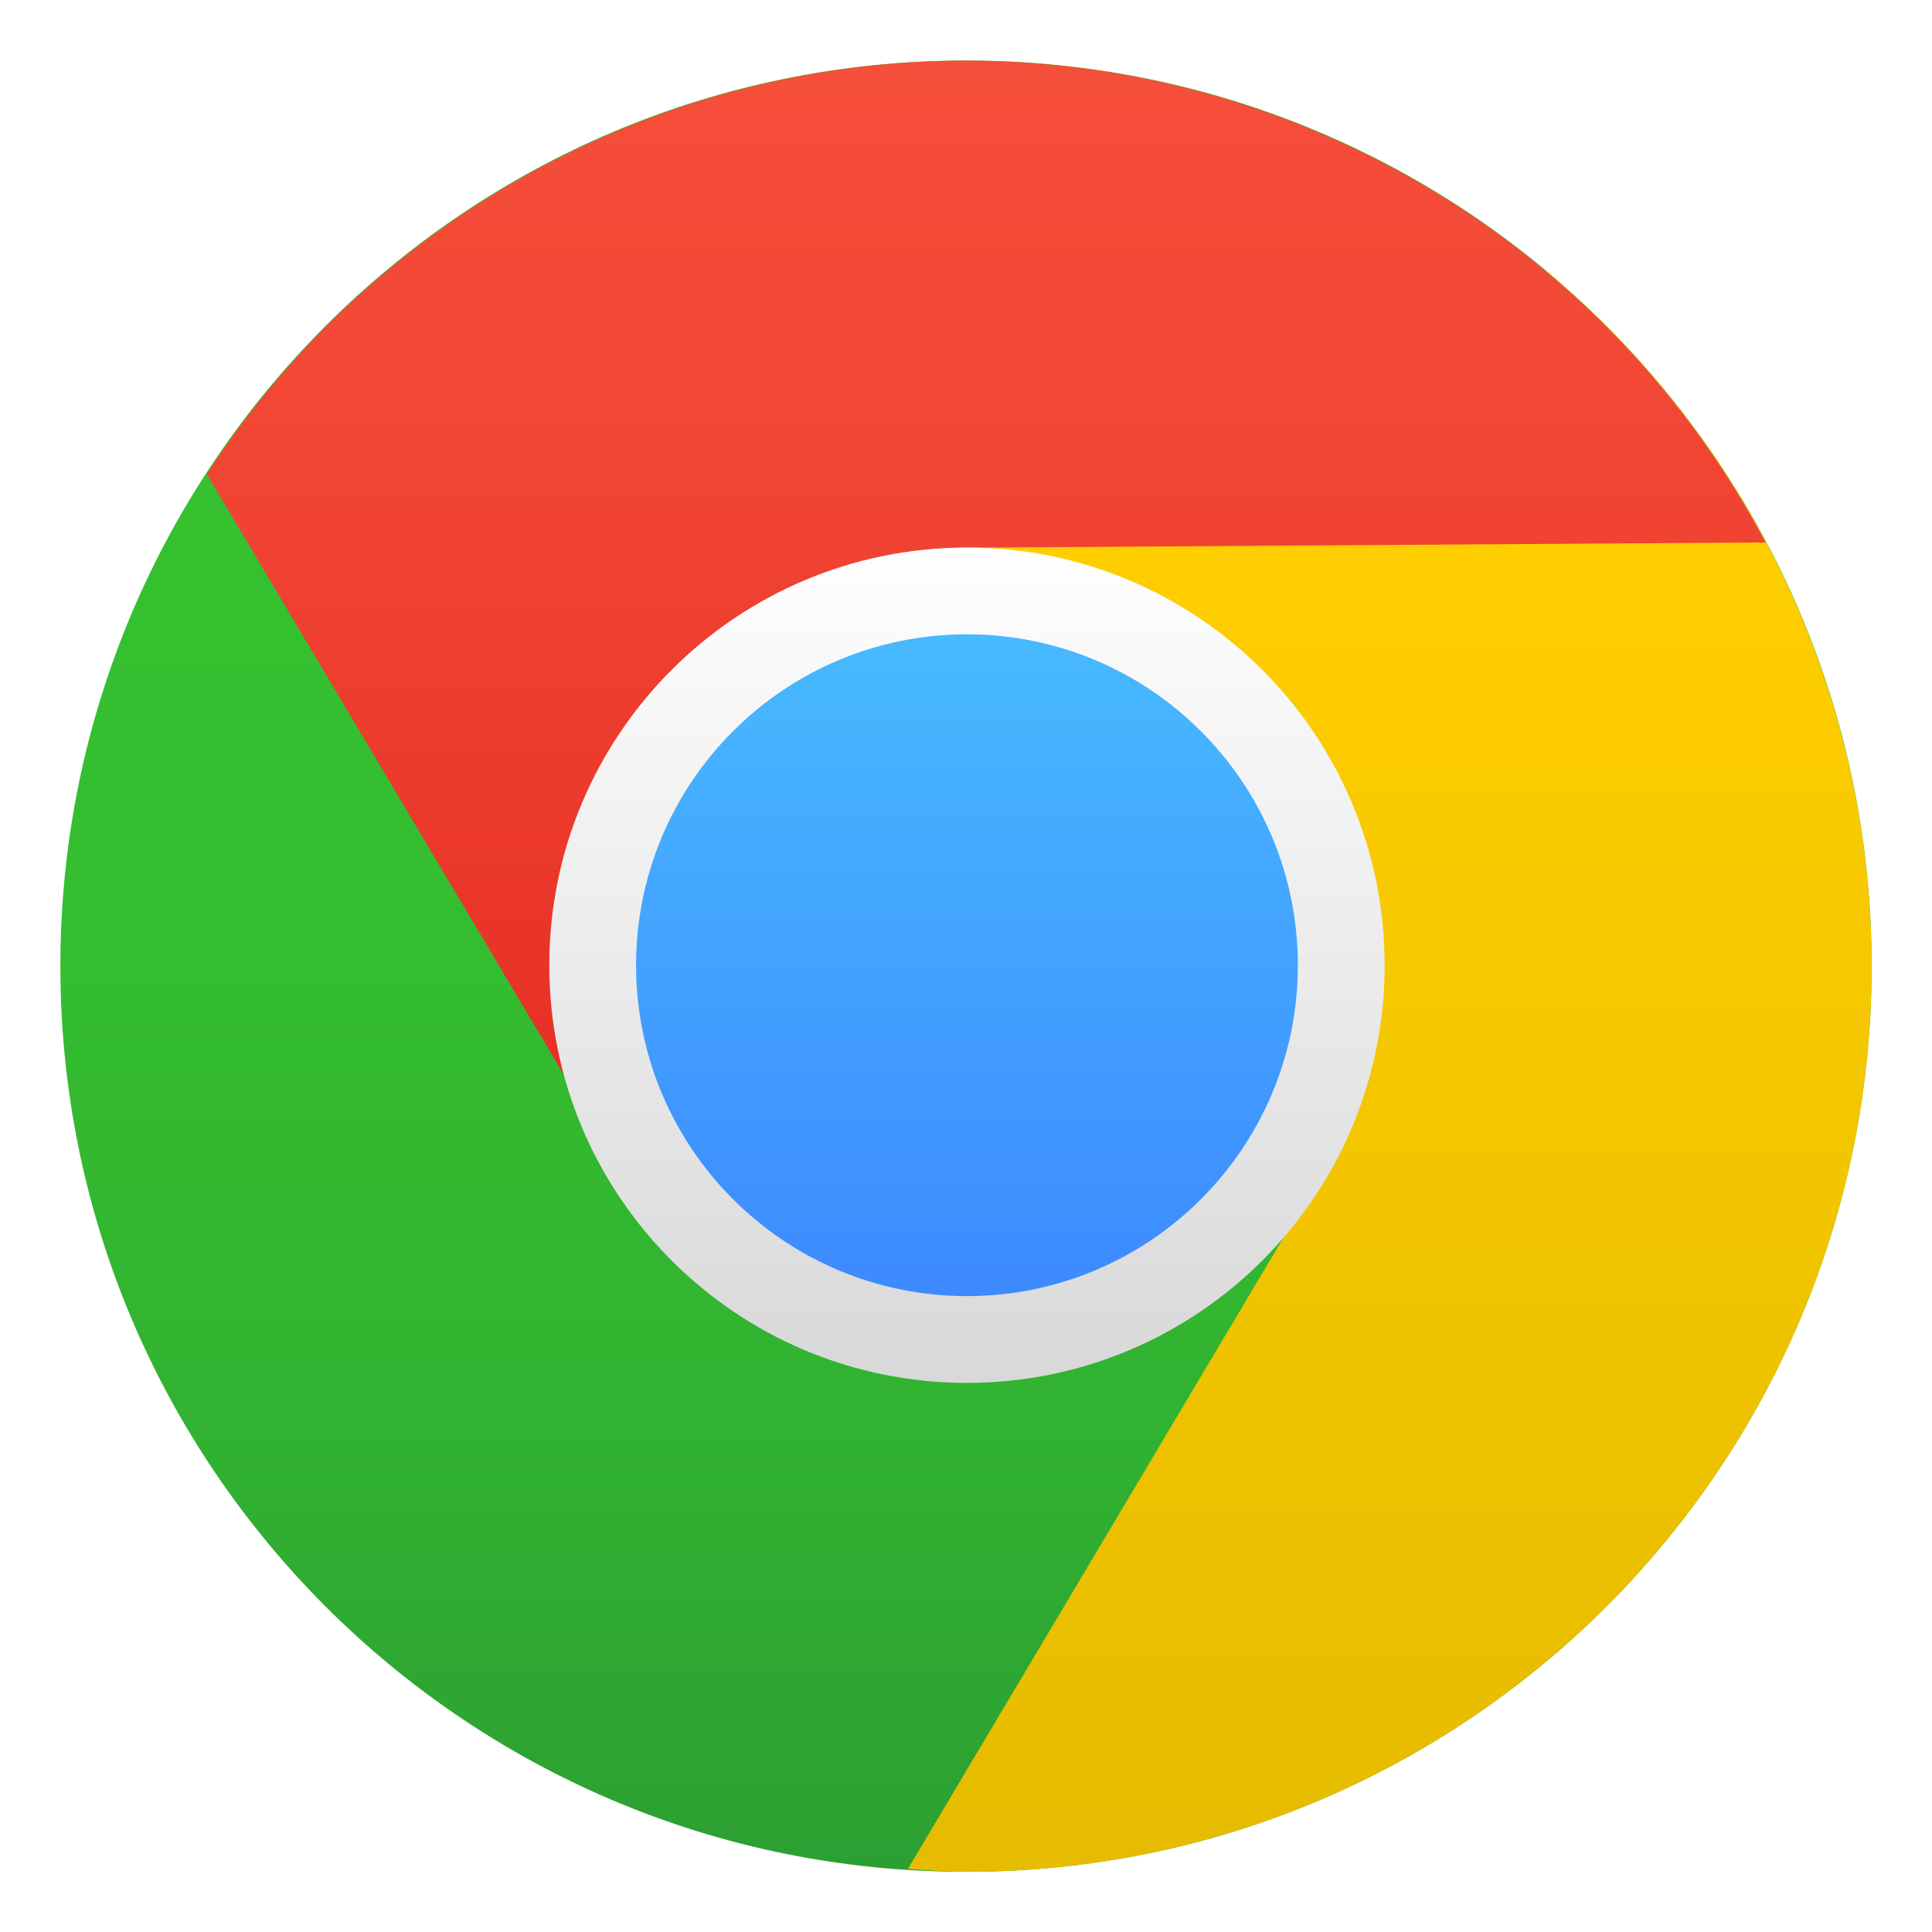
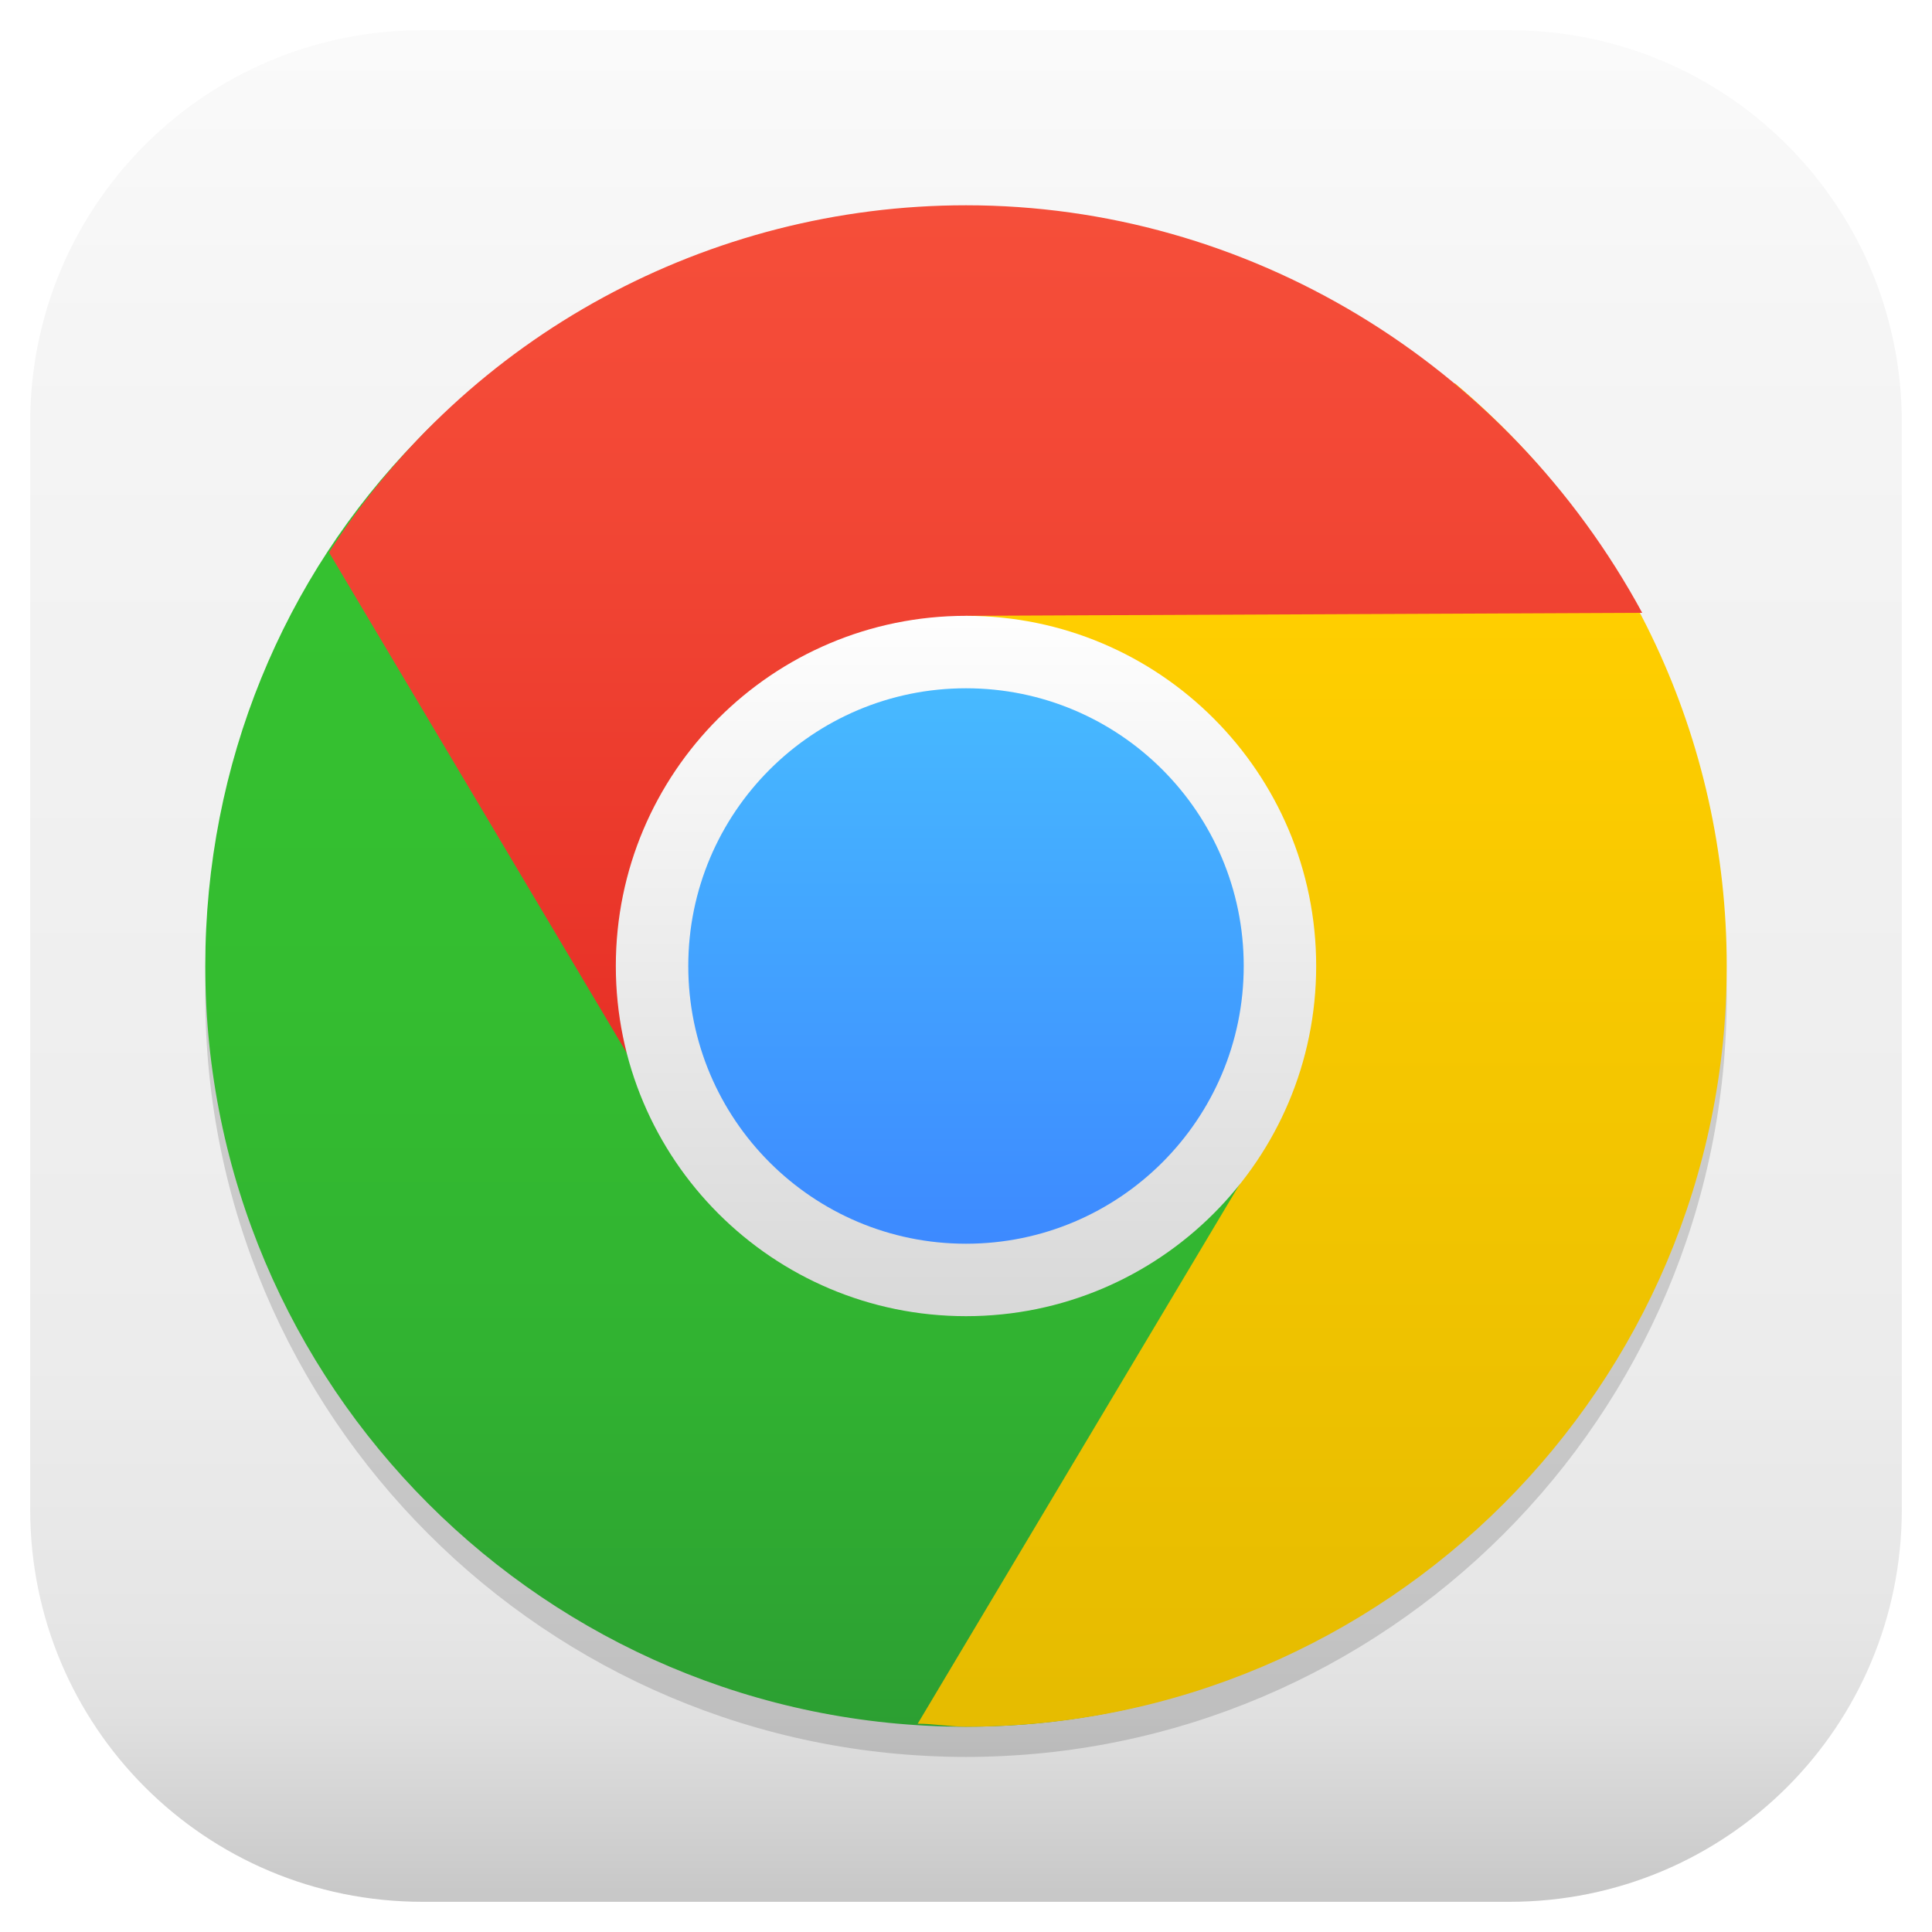
- <svg xmlns="http://www.w3.org/2000/svg" width="64" height="64" version="1.1" id="svg63">
-   <defs id="defs41">
-     <linearGradient id="e" x1="17.187" x2="17.187" y1="46.737" y2="199.98" gradientTransform="matrix(0.3000002,0,0,0.3000002,1.999998,2.006422)" gradientUnits="userSpaceOnUse">
-       <stop stop-color="#35C130" offset="0" id="stop2" />
-       <stop stop-color="#34BD30" offset=".348" id="stop4" />
-       <stop stop-color="#31B231" offset=".681" id="stop6" />
-       <stop stop-color="#2C9F32" offset="1" id="stop8" />
+ <svg xmlns="http://www.w3.org/2000/svg" version="1.1" id="Layer_1" x="0px" y="0px" viewBox="0 0 64 64" style="enable-background:new 0 0 64 64;" xml:space="preserve">
+   <style type="text/css">
+ 	.st0{fill:url(#SVGID_1_);}
+ 	.st1{opacity:0.15;enable-background:new    ;}
+ 	.st2{fill:url(#circle45_1_);}
+ 	.st3{fill:url(#path47_1_);}
+ 	.st4{fill:url(#path49_1_);}
+ 	.st5{fill:url(#circle53_1_);}
+ 	.st6{fill:url(#circle55_1_);}
+ </style>
+   <g id="Background">
+     <linearGradient id="SVGID_1_" gradientUnits="userSpaceOnUse" x1="32" y1="64.613" x2="32" y2="3.353" gradientTransform="matrix(1 0 0 -1 0 66)">
+       <stop offset="0" style="stop-color:#FAFAFA" />
+       <stop offset="0.157" style="stop-color:#F5F5F5" />
+       <stop offset="0.449" style="stop-color:#F0F0F0" />
+       <stop offset="0.71" style="stop-color:#ECECEC" />
+       <stop offset="0.851" style="stop-color:#E6E6E6" />
+       <stop offset="0.905" style="stop-color:#E0E0E0" />
+       <stop offset="0.982" style="stop-color:#CDCDCD" />
+       <stop offset="1" style="stop-color:#C8C8C8" />
    </linearGradient>
-     <linearGradient id="d" x1="95.97" x2="95.97" y1="2.292" y2="198.44" gradientTransform="matrix(0.1096132,0,0,0.1096132,21.07058,21.01311)" gradientUnits="userSpaceOnUse">
-       <stop stop-color="#47B9FF" offset="0" id="stop11" />
-       <stop stop-color="#3D8AFF" offset="1" id="stop13" />
+     <path class="st0" d="M50,63H14C6.8,63,1,57.2,1,50V14C1,6.8,6.8,1,14,1h36c7.2,0,13,5.8,13,13v36C63,57.2,57.2,63,50,63z" />
+   </g>
+   <path id="Shadow_1_" class="st1" d="M32,7.8C18.1,7.8,6.8,19.1,6.8,33S18.1,58.2,32,58.2S57.2,46.9,57.2,33S45.9,7.8,32,7.8L32,7.8z  " />
+   <g>
+     <linearGradient id="circle45_1_" gradientUnits="userSpaceOnUse" x1="529.279" y1="-733.617" x2="529.279" y2="-857.628" gradientTransform="matrix(0.3 0 0 -0.3 -128.9 -200.0935)">
+       <stop offset="0" style="stop-color:#35C130" />
+       <stop offset="0.348" style="stop-color:#34BD30" />
+       <stop offset="0.681" style="stop-color:#31B231" />
+       <stop offset="1" style="stop-color:#2C9F32" />
    </linearGradient>
-     <linearGradient id="c" x1="114.75" x2="114.75" y1="56.681" y2="188.93" gradientTransform="matrix(0.3251862,0,0,0.3251862,-0.486716,-0.5440582)" gradientUnits="userSpaceOnUse">
-       <stop stop-color="#ffce00" offset="0" id="stop16" />
-       <stop stop-color="#e6bc00" offset="1" id="stop18" />
+     <path id="circle45" class="st2" d="M33.2,8.6C47.1,8.6,53,18.1,53,32c0,11.4-3.3,21-13.7,24.1c-2.3,0.7-4.7,1.1-7.3,1.1   C18.1,57.2,6.8,45.9,6.8,32c0-6.7,2.6-12.9,7-17.4C18.3,9.8,26,8.6,33.2,8.6z" />
+     <linearGradient id="path47_1_" gradientUnits="userSpaceOnUse" x1="520.602" y1="-655.434" x2="520.602" y2="-766.523" gradientTransform="matrix(0.3252 0 0 -0.3252 -126.6769 -192.9977)">
+       <stop offset="0" style="stop-color:#FFCE00" />
+       <stop offset="1" style="stop-color:#E6BC00" />
    </linearGradient>
-     <linearGradient id="b" x1="103.67" x2="103.67" y1="-4.662" y2="206.5" gradientTransform="matrix(0.1383572,0,0,0.1383572,18.19619,18.13872)" gradientUnits="userSpaceOnUse">
-       <stop stop-color="#fff" offset="0" id="stop21" />
-       <stop stop-color="#d7d7d7" offset="1" id="stop23" />
+     <path id="path47" class="st3" d="M48.2,12.7C43,13.9,18.5,20,32.1,21.5c15.2,1.6,9.4,17,9.4,17L30.4,57.1c0.5,0,1.1,0.1,1.6,0.1   c13.9,0,25.2-11.3,25.2-25.2l0,0C57.2,24.5,53.9,17.5,48.2,12.7L48.2,12.7z" />
+     <linearGradient id="path49_1_" gradientUnits="userSpaceOnUse" x1="538.207" y1="-682.079" x2="538.207" y2="-865.935" gradientTransform="matrix(0.3 0 0 -0.3 -128.9 -200.0935)">
+       <stop offset="0" style="stop-color:#F6503B" />
+       <stop offset="0.217" style="stop-color:#F24735" />
+       <stop offset="0.572" style="stop-color:#E62F25" />
+       <stop offset="1" style="stop-color:#D4090D" />
    </linearGradient>
-     <filter id="g" x="-.036" y="-.036" width="1.072" height="1.072" color-interpolation-filters="sRGB">
-       <feGaussianBlur stdDeviation="6.51" id="feGaussianBlur26" />
-     </filter>
-     <linearGradient id="a" x1="97.425" x2="97.425" y1="-9.007" y2="209.87" gradientTransform="matrix(0.3000002,0,0,0.3000002,2.000002,2.006422)" gradientUnits="userSpaceOnUse">
-       <stop stop-color="#F6503B" offset="0" id="stop29" />
-       <stop stop-color="#F24735" offset=".217" id="stop31" />
-       <stop stop-color="#E62F25" offset=".572" id="stop33" />
-       <stop stop-color="#D4090D" offset="1" id="stop35" />
+     <path id="path49" class="st4" d="M32,6.8c-8.5,0-16.5,4.3-21.1,11.5l11.3,19c0,0-0.3-9.1,0.5-10c0.8-0.9,4.5-4.4,4.5-4.4l5.1-1.5   l-0.3-1l22.4-0.1C49.9,12,41.3,6.8,32,6.8L32,6.8z" />
+     <linearGradient id="circle53_1_" gradientUnits="userSpaceOnUse" x1="1264.537" y1="-1920.247" x2="1264.537" y2="-2097.622" gradientTransform="matrix(0.1384 0 0 -0.1384 -142.931 -245.8705)">
+       <stop offset="0" style="stop-color:#FFFFFF" />
+       <stop offset="1" style="stop-color:#D7D7D7" />
    </linearGradient>
-     <filter id="f" x="-.036" y="-.036" width="1.072" height="1.072" color-interpolation-filters="sRGB">
-       <feGaussianBlur stdDeviation="14.115" id="feGaussianBlur38" />
-     </filter>
-   </defs>
-   <circle cx="32" cy="32.006" r="30" id="circle45" style="color:#000000;fill:url(#e);stroke-width:1" />
-   <path d="M 51.25,9.004 C 45.083,10.472 15.915,17.704 32.113,19.455 50.161,21.406 43.291,39.697 43.291,39.697 L 30.076,61.91 a 30,30 0 0 0 1.924,0.096 A 30,30 0 0 0 61.999,32.006 30,30 0 0 0 51.25,9.004 Z" id="path47" style="fill:url(#c);stroke-width:1" />
-   <path style="color:#000000;fill:url(#a);stroke-width:1" id="path49" d="M 32,2.006 A 30,30 0 0 0 6.849,15.704 L 20.261,38.265 c 0,0 -0.359,-10.868 0.539,-11.946 0.898,-1.078 5.299,-5.21 5.299,-5.21 l 6.018,-1.796 -0.326,-1.168 26.698,-0.176 A 30,30 0 0 0 31.999,2.006 Z" />
-   <circle style="color:#000000;fill:url(#b);stroke-width:1" id="circle53" r="13.836" cy="31.974" cx="32.032" />
-   <circle style="color:#000000;fill:url(#d);stroke-width:1" id="circle55" r="10.961" cy="31.974" cx="32.032" />
+     <circle id="circle53" class="st5" cx="32" cy="32" r="11.6" />
+     <linearGradient id="circle55_1_" gradientUnits="userSpaceOnUse" x1="1618.951" y1="-2526.901" x2="1618.951" y2="-2691.664" gradientTransform="matrix(0.1096 0 0 -0.1096 -145.4317 -254.005)">
+       <stop offset="0" style="stop-color:#47B9FF" />
+       <stop offset="1" style="stop-color:#3D8AFF" />
+     </linearGradient>
+     <circle id="circle55" class="st6" cx="32" cy="32" r="9.2" />
+   </g>
</svg>
